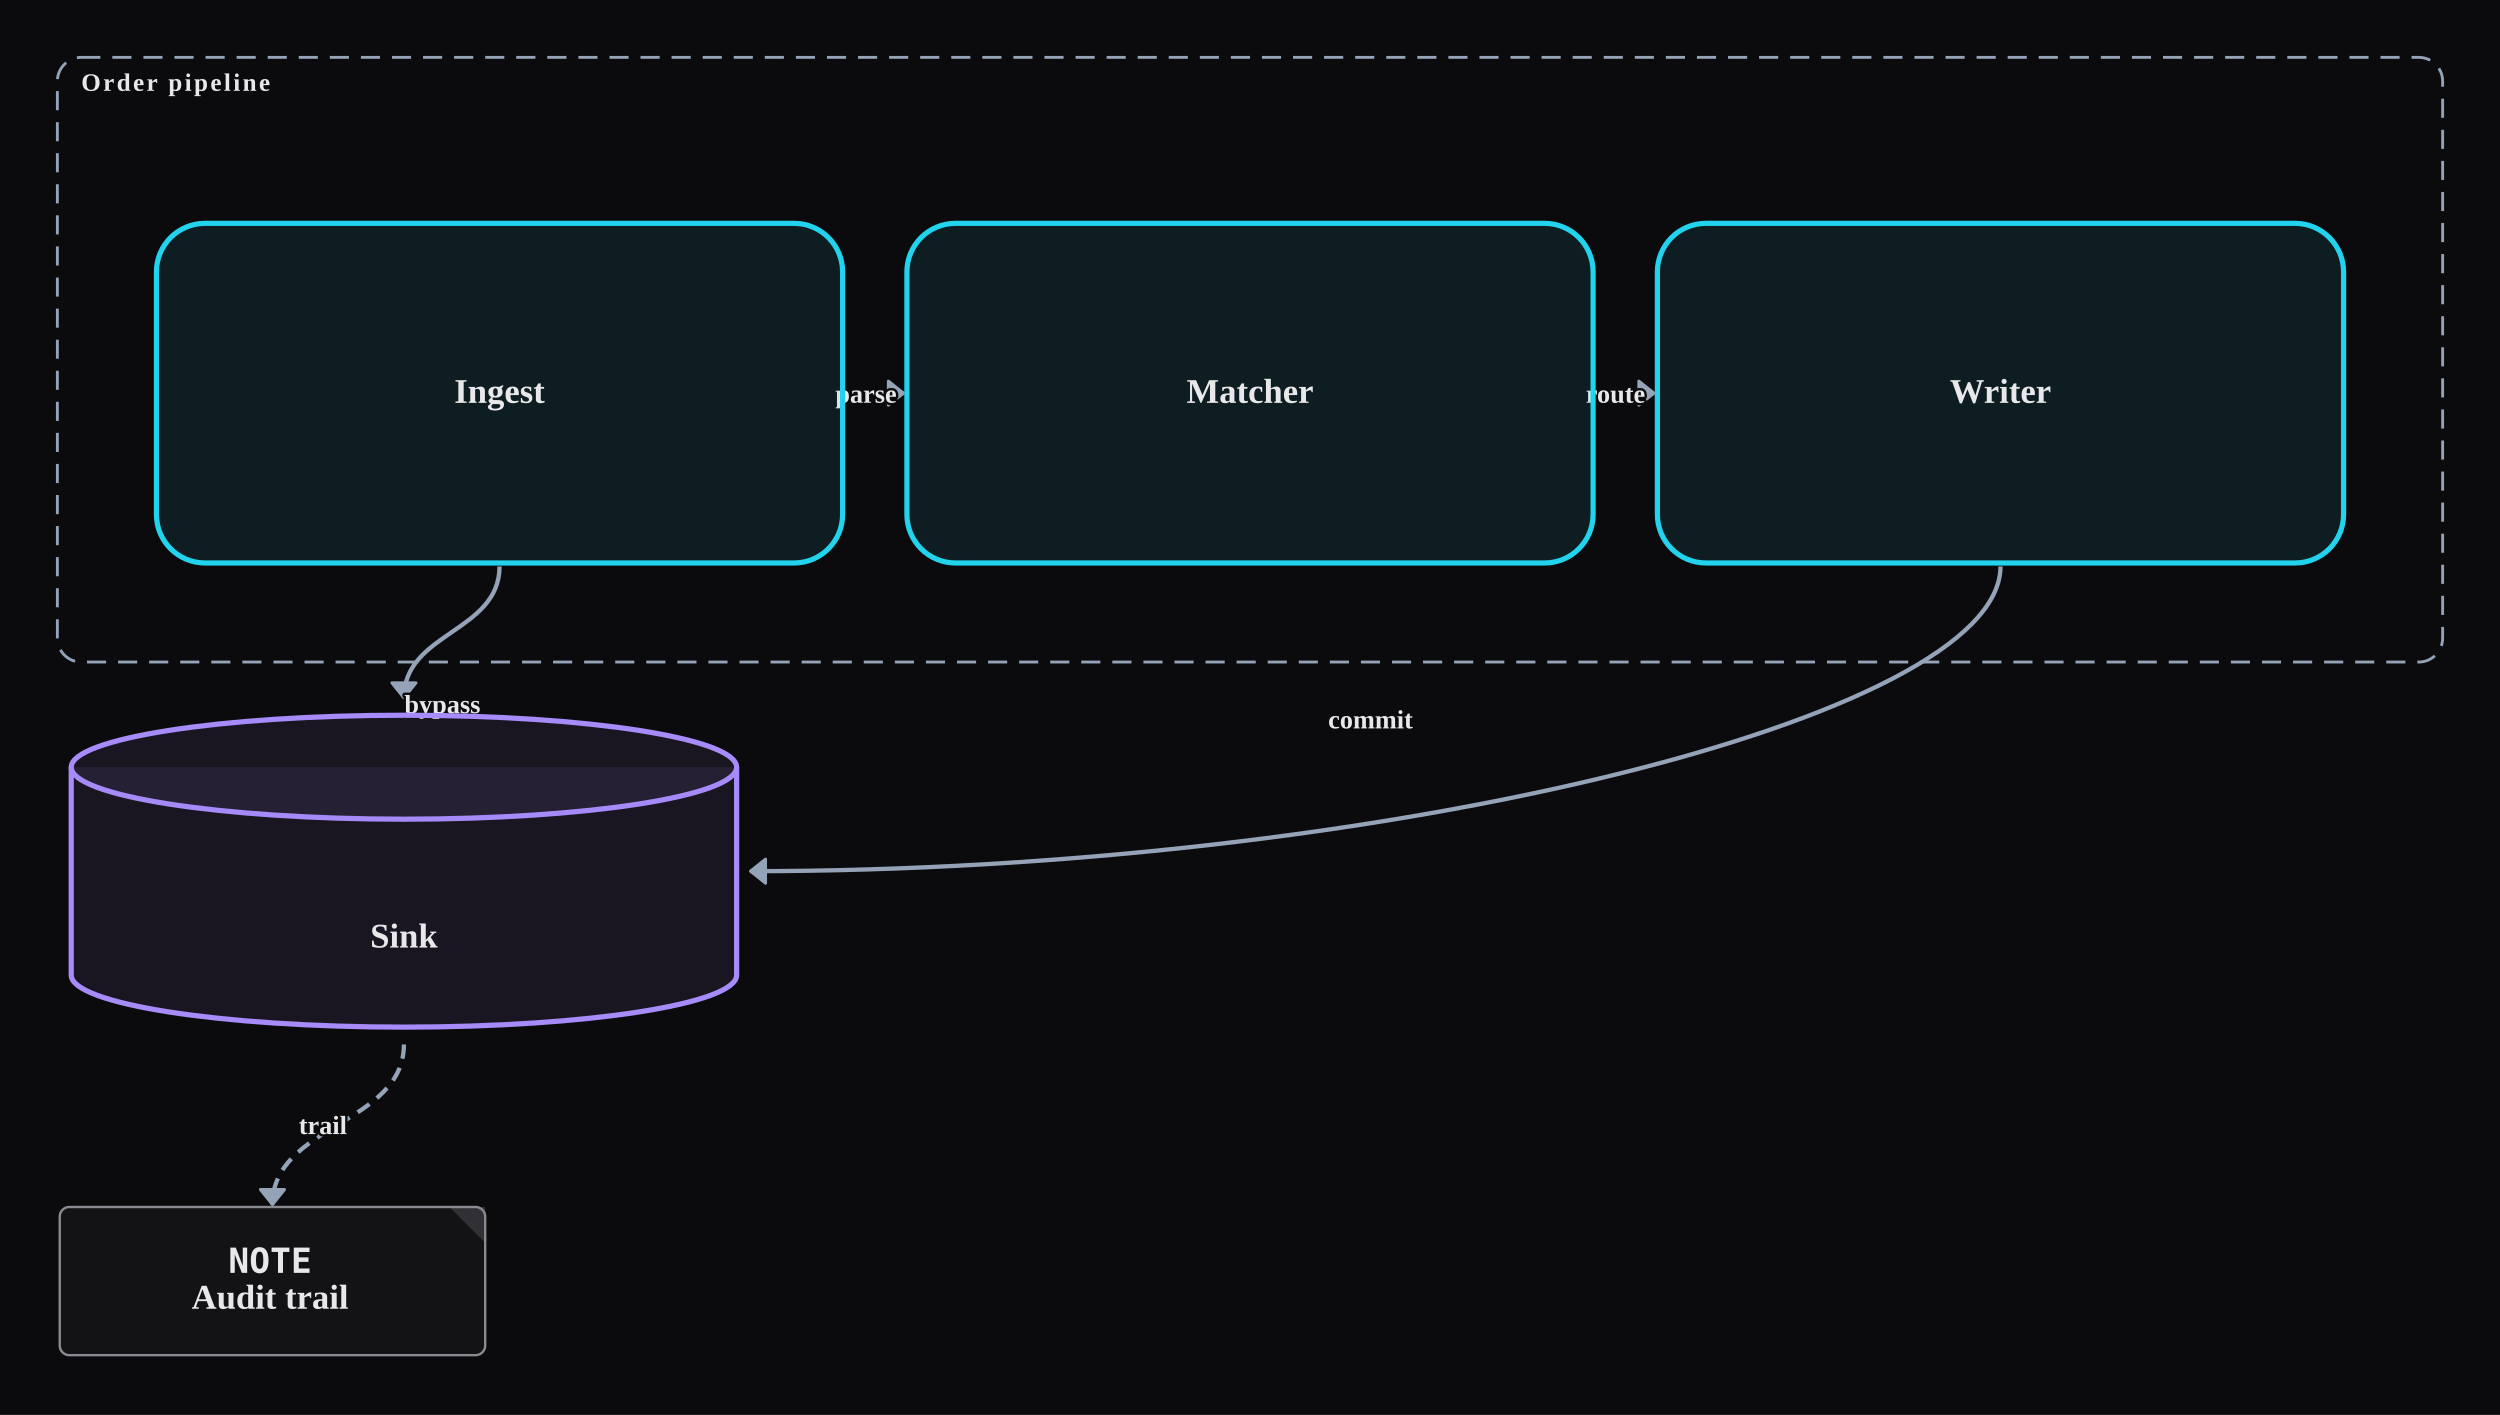
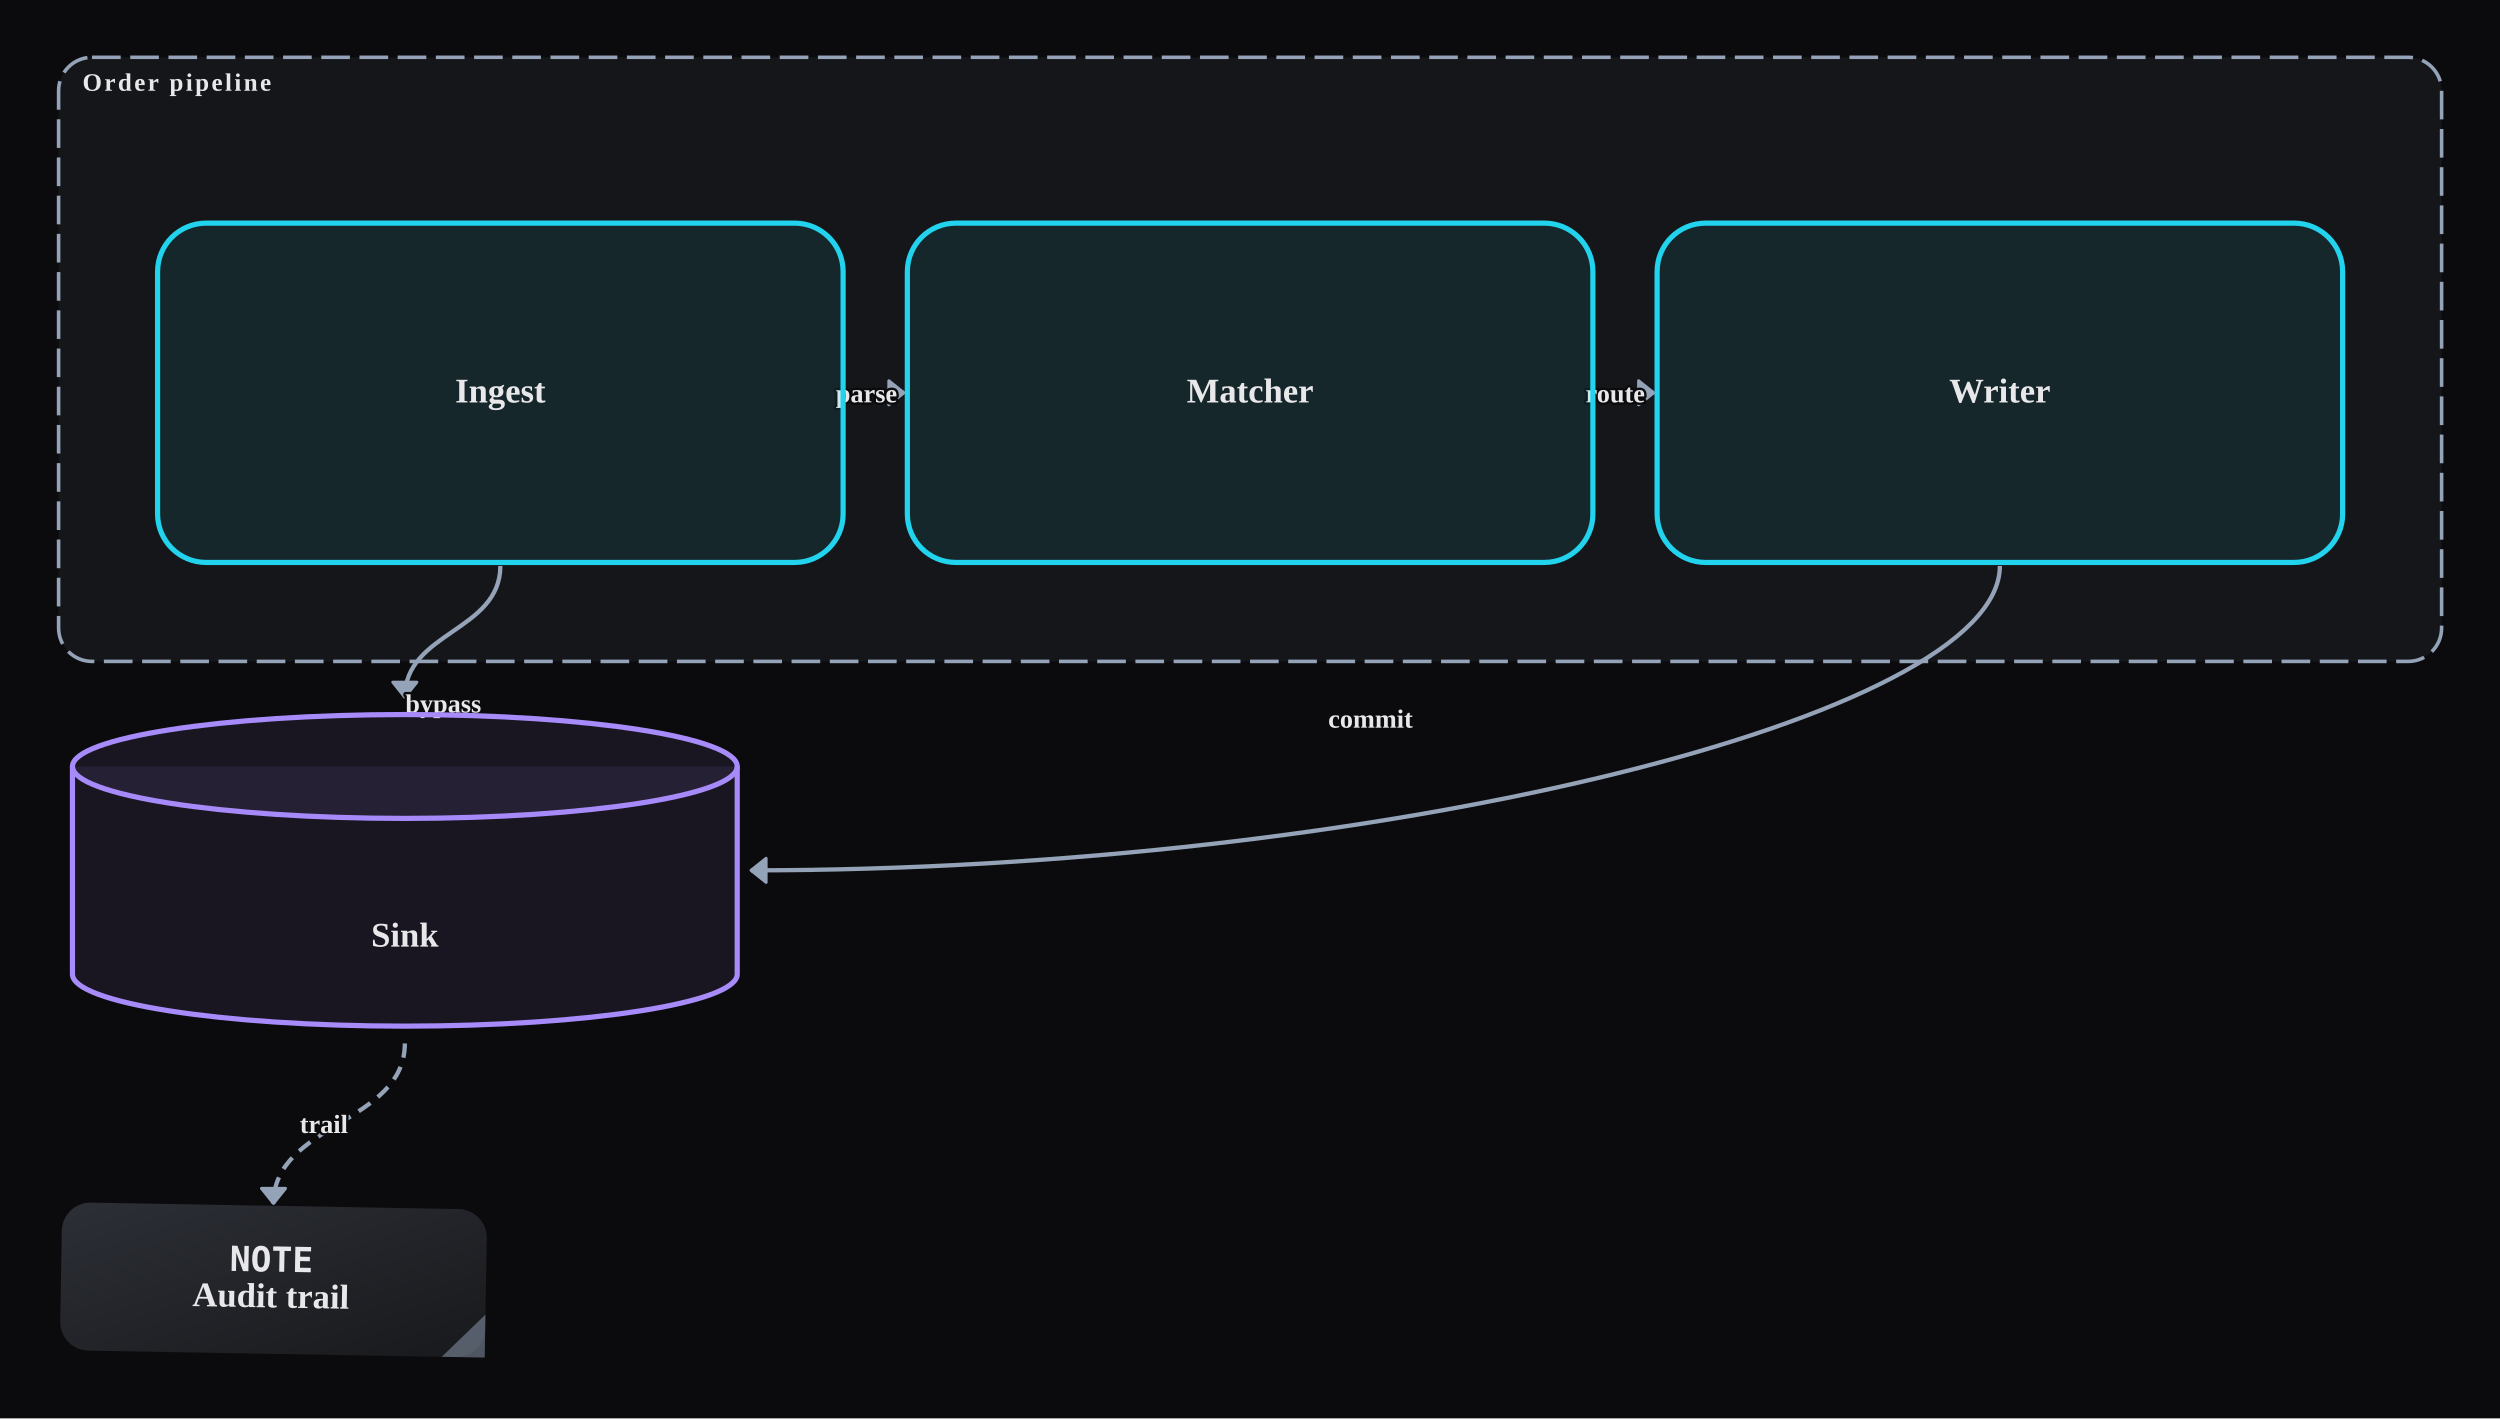
- <svg xmlns="http://www.w3.org/2000/svg" width="1046" height="592" viewBox="0 0 1046 592" data-theme="dark">
-   <rect width="1046" height="592" fill="#0b0b0d" />
+ <svg xmlns="http://www.w3.org/2000/svg" width="1047" height="594" viewBox="0 0 1047 594" data-theme="dark">
+   <rect width="1047" height="594" fill="#0b0b0d" />
  <style>
  :root, svg {
    --bg:#0b0b0d;
    --surface:#131316;
    --elevated:#1a1b1f;
    --border:#26272c;
    --border-strong:#33343a;
    --fg:#e8e8ea;
    --dim:#8a8a92;
    --dim2:#63636b;
    --acc:#f54e00;
    --acc-soft:rgba(245, 78, 0, 0.14);
    --sel:#3b82f6;
    --sel-soft:rgba(59, 130, 246, 0.14);
    --green:#4ade80;
    --red:#f87171;
    --danger:#ef4444;
    --card:#1a1b1f;
    --c-accent:#f54e00;
    --c-green:#4ade80;
    --c-cyan:#22d3ee;
    --c-violet:#a78bfa;
    --c-amber:#fbbf24;
    --c-slate:#94a3b8;
    --c-red:#ff6b6b;
    --c-blue:#7aa2ff;
    --c-pink:#f783ac;
    --c-black:#000000;
    --c-white:#ffffff;
  }
</style>
  <defs>
    <marker id="ar-mk-ba568u" markerWidth="14" markerHeight="14" viewBox="-10 -10 20 20" markerUnits="strokeWidth" refX="0" refY="0" orient="auto-start-reverse">
      <polyline points="-5,-4 0,0 -5,4 -5,-4" fill="#94a3b8" stroke="#94a3b8" stroke-width="1" stroke-linecap="round" stroke-linejoin="round" />
    </marker>
+     <linearGradient id="gobi-note-grad" x1="0" y1="0" x2="1" y2="1">
+       <stop offset="0" stop-color="#2c2f36" />
+       <stop offset="1" stop-color="#18191c" />
+     </linearGradient>
  </defs>
-   <g data-ar-node="cluster" transform="translate(24,24)">
-     <rect x="0" y="0" width="998" height="253" rx="10" fill="none" stroke="#94a3b8" stroke-width="1.2" stroke-dasharray="8 5" />
+   <g data-ar-node="cluster" transform="translate(24.54477,24)">
+     <rect x="0" y="0" width="998" height="253" rx="14" fill="#151619" fill-opacity="1" stroke="#94a3b8" stroke-width="1.5" stroke-dasharray="12 4" />
    <text x="10" y="14" font-size="10.5" font-weight="550" fill="#e8e8ea" letter-spacing="1">Order pipeline</text>
  </g>
-   <g transform="translate(24,24)">
+   <g transform="translate(24.54477,24)">
    <path d="M330,140.5 C342,140.5 342,140.5 354,140.5" fill="none" stroke="#94a3b8" stroke-width="1.8" marker-end="url(#ar-mk-ba568u)" />
    <text x="325.5" y="144.5" font-size="11" font-weight="600" fill="#e8e8ea" stroke="#0b0b0d" stroke-width="2" stroke-linejoin="round" paint-order="stroke">parse</text>
    <path d="M644,140.5 C656,140.5 656,140.5 668,140.5" fill="none" stroke="#94a3b8" stroke-width="1.8" marker-end="url(#ar-mk-ba568u)" />
    <text x="639.5" y="144.5" font-size="11" font-weight="600" fill="#e8e8ea" stroke="#0b0b0d" stroke-width="2" stroke-linejoin="round" paint-order="stroke">route</text>
    <path d="M813,213 C813,276.75 551.5,340.5 290,340.5" fill="none" stroke="#94a3b8" stroke-width="1.8" marker-end="url(#ar-mk-ba568u)" />
    <text x="531.7" y="280.75" font-size="11" font-weight="600" fill="#e8e8ea" stroke="#0b0b0d" stroke-width="2" stroke-linejoin="round" paint-order="stroke">commit</text>
    <path d="M145,413 C145,446.5 90,446.5 90,480" fill="none" stroke="#94a3b8" stroke-width="1.8" stroke-dasharray="6 4" marker-end="url(#ar-mk-ba568u)" />
    <text x="101" y="450.5" font-size="11" font-weight="600" fill="#e8e8ea" stroke="#0b0b0d" stroke-width="2" stroke-linejoin="round" paint-order="stroke">trail</text>
    <path d="M185,213 C185,240.5 145,240.5 145,268" fill="none" stroke="#94a3b8" stroke-width="1.8" marker-end="url(#ar-mk-ba568u)" />
    <text x="145.2" y="274.403" font-size="11" font-weight="600" fill="#e8e8ea" stroke="#0b0b0d" stroke-width="2" stroke-linejoin="round" paint-order="stroke">bypass</text>
  </g>
-   <g data-ar-node="ingest" transform="translate(64,92)">
+   <g data-ar-node="ingest" transform="translate(64.54477,92)">
    <svg x="0" y="0" width="290" height="145" viewBox="0 0 200 100" preserveAspectRatio="none">
      <rect x="1" y="1" width="198" height="98" rx="14" fill="#22d3ee" fill-opacity="0.09" stroke="#22d3ee" stroke-width="1.5" stroke-linejoin="round" />
    </svg>
    <text x="145" y="76.56" font-size="14.5" font-weight="650" fill="#e8e8ea" text-anchor="middle">Ingest</text>
  </g>
-   <g data-ar-node="matcher" transform="translate(378,92)">
+   <g data-ar-node="matcher" transform="translate(378.5448,92)">
    <svg x="0" y="0" width="290" height="145" viewBox="0 0 200 100" preserveAspectRatio="none">
      <rect x="1" y="1" width="198" height="98" rx="14" fill="#22d3ee" fill-opacity="0.09" stroke="#22d3ee" stroke-width="1.5" stroke-linejoin="round" />
    </svg>
    <text x="145" y="76.56" font-size="14.5" font-weight="650" fill="#e8e8ea" text-anchor="middle">Matcher</text>
  </g>
-   <g data-ar-node="writer" transform="translate(692,92)">
+   <g data-ar-node="writer" transform="translate(692.5448,92)">
    <svg x="0" y="0" width="290" height="145" viewBox="0 0 200 100" preserveAspectRatio="none">
      <rect x="1" y="1" width="198" height="98" rx="14" fill="#22d3ee" fill-opacity="0.09" stroke="#22d3ee" stroke-width="1.5" stroke-linejoin="round" />
    </svg>
    <text x="145" y="76.56" font-size="14.5" font-weight="650" fill="#e8e8ea" text-anchor="middle">Writer</text>
  </g>
-   <g data-ar-node="sink" transform="translate(24,292)">
+   <g data-ar-node="sink" transform="translate(24.54477,292)">
    <svg x="0" y="0" width="290" height="145" viewBox="0 0 200 100" preserveAspectRatio="none">
      <ellipse cx="100" cy="20" rx="96" ry="15" fill="#a78bfa" fill-opacity="0.09" stroke="#a78bfa" stroke-width="1.5" stroke-linejoin="round" />
      <path d="M4 20 V80 A 96 15 0 0 0 196 80 V20" fill="#a78bfa" fill-opacity="0.09" stroke="#a78bfa" stroke-width="1.5" stroke-linejoin="round" />
    </svg>
    <text x="145" y="104.435" font-size="14.5" font-weight="650" fill="#e8e8ea" text-anchor="middle">Sink</text>
  </g>
-   <g data-ar-node="audit" transform="translate(24,504)">
-     <rect x="1" y="1" width="178" height="62" rx="4" fill="#131316" stroke="#8a8a92" stroke-width="1" />
-     <path d="M164 1 L179 16 L179 1 Z" fill="#8a8a92" opacity="0.25" />
+   <g data-ar-node="audit" transform="translate(24.54477,504) rotate(1 90 32)">
+     <rect x="1" y="1" width="178" height="62" rx="12" fill="url(#gobi-note-grad)" />
+     <path d="M161 63 L179 45 L179 63 Z" fill="#94a3b8" fill-opacity="0.5" />
    <text x="89" y="28.56" font-size="14.5" font-weight="650" fill="#e8e8ea" font-family="'JetBrains Mono', ui-monospace, SFMono-Regular, Menlo, Consolas, monospace" text-anchor="middle" letter-spacing="0">NOTE</text>
    <text x="89" y="43.56" font-size="14.5" font-weight="650" fill="#e8e8ea" text-anchor="middle">Audit trail</text>
  </g>
</svg>
